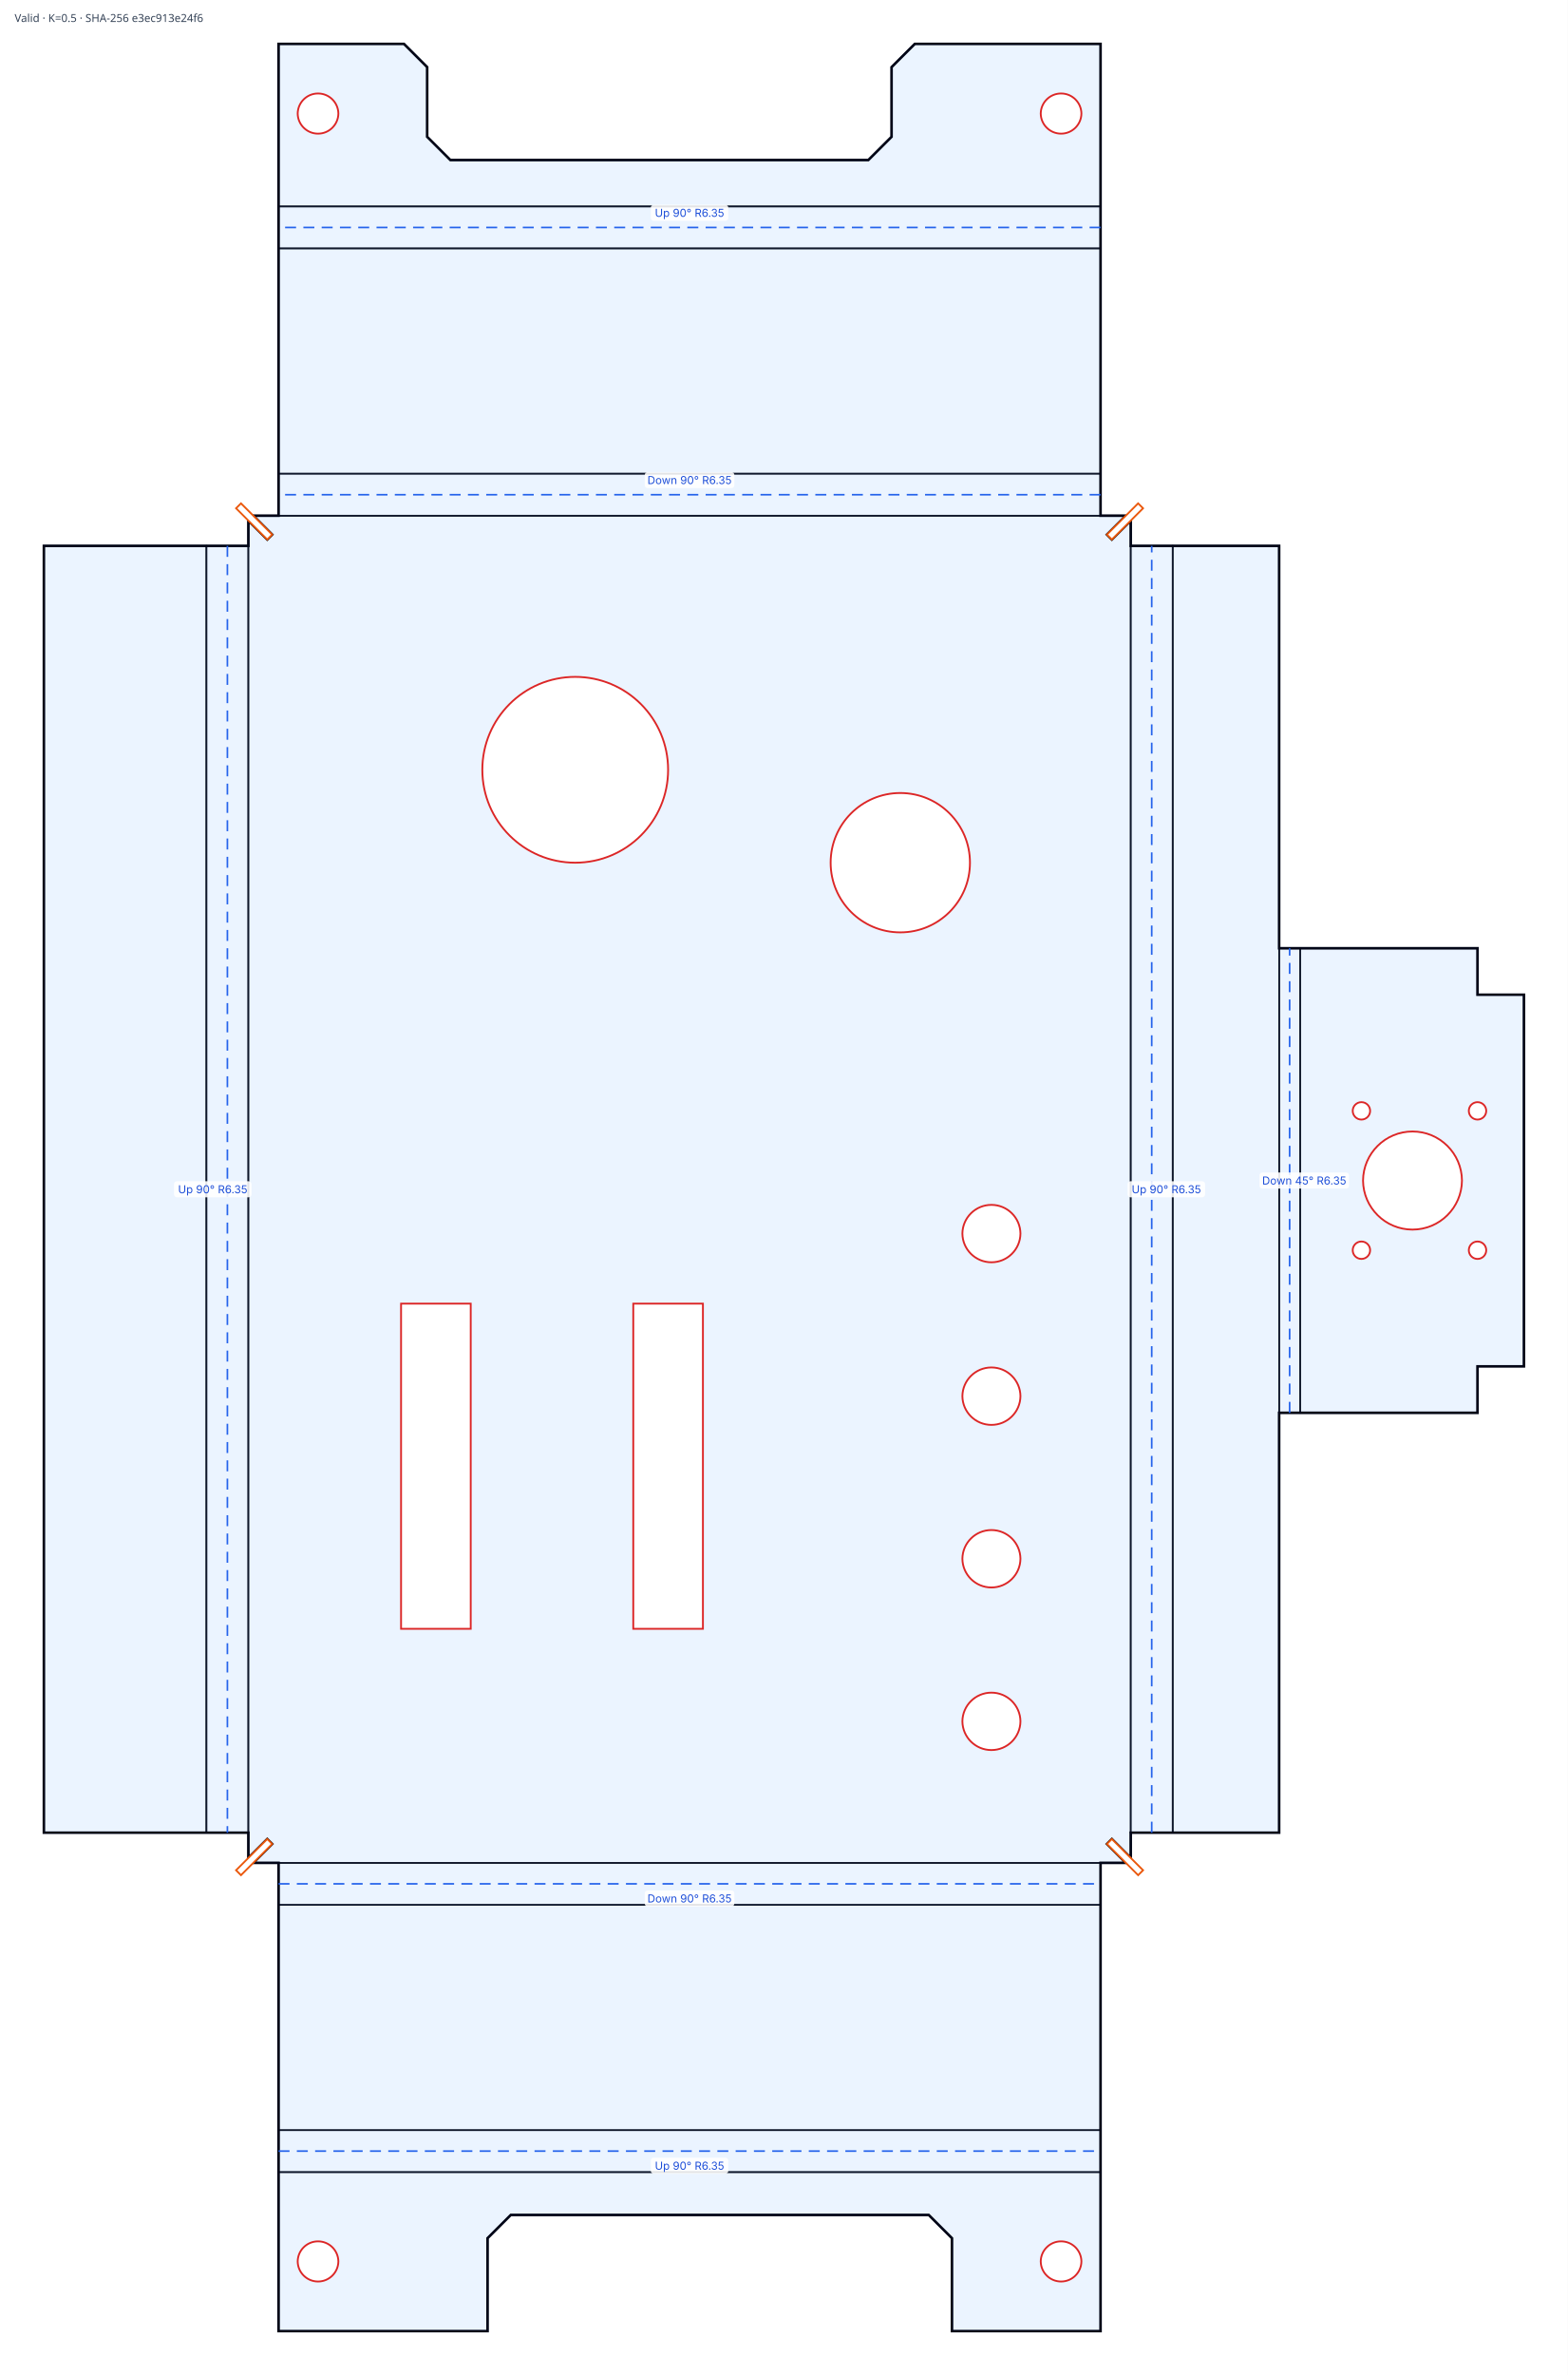
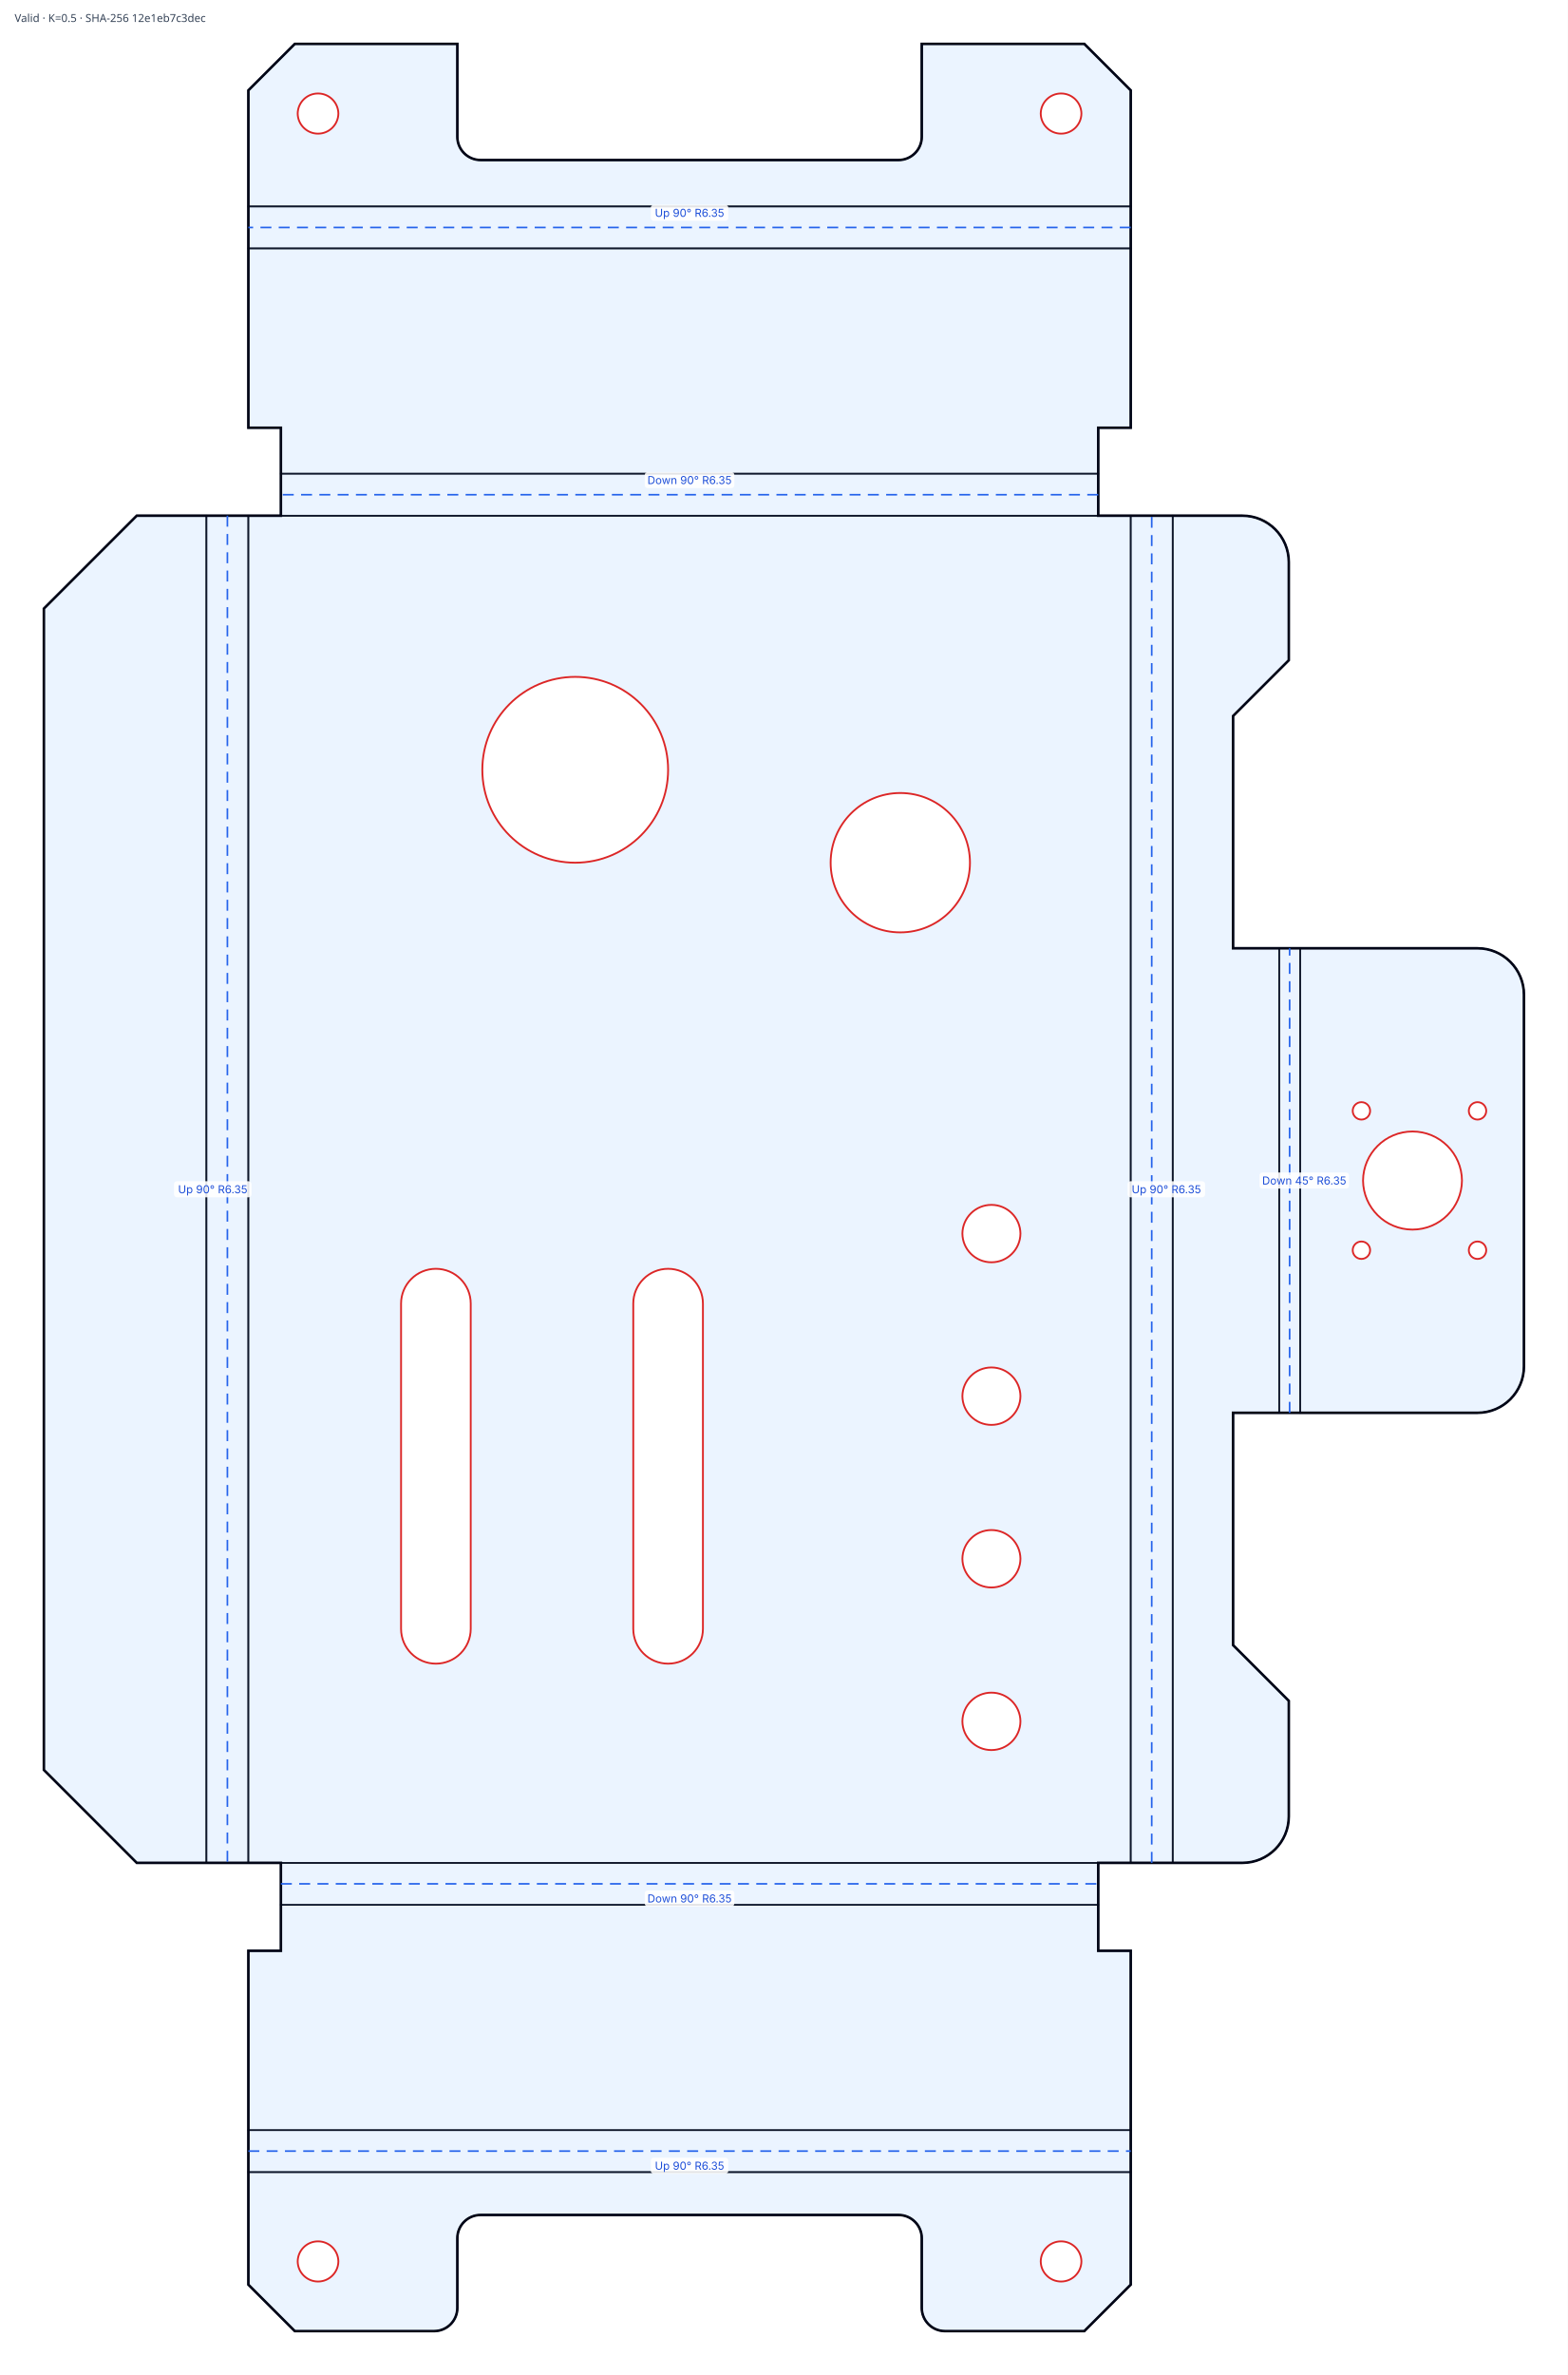
<svg xmlns="http://www.w3.org/2000/svg" width="428.752mm" height="649.298mm" viewBox="0 0 428.752 649.298">
  <rect width="100%" height="100%" fill="white" />
  <g id="sheet-regions" fill="#dbeafe" fill-opacity="0.55" stroke="#0f172a" stroke-width="0.45">
-     <path id="flat-AngledServiceFlange" d="M 404.052 386.246 L 404.052 373.546 L 416.752 373.546 L 416.752 271.946 L 404.052 271.946 L 404.052 259.246 L 355.538 259.246 L 355.538 386.246 L 404.052 386.246 Z" />
+     <path id="flat-AngledServiceFlange" d="M 355.538 386.246 L 404.052 386.246 A 12.7 12.7 0 0 0 416.752 373.546 L 416.752 271.946 A 12.7 12.7 0 0 0 404.052 259.246 L 355.538 259.246 L 355.538 386.246 Z" />
    <path id="flat-AngledServiceFlangeBend" d="M 355.538 386.246 L 355.538 259.246 L 349.802 259.246 L 349.802 386.246 L 355.538 386.246 Z" />
-     <path id="flat-FrontMountingFlange" d="M 76.176 637.298 L 133.326 637.298 L 133.326 611.898 L 139.676 605.548 L 253.976 605.548 L 260.326 611.898 L 260.326 637.298 L 300.966 637.298 L 300.966 593.818 L 76.176 593.818 L 76.176 637.298 Z" />
-     <path id="flat-FrontMountingFlangeBend" d="M 76.176 593.818 L 300.966 593.818 L 300.966 582.347 L 76.176 582.347 L 76.176 593.818 Z" />
-     <path id="flat-FrontWall" d="M 76.176 582.347 L 300.966 582.347 L 300.966 520.755 L 76.176 520.755 L 76.176 582.347 Z" />
-     <path id="flat-FrontWallBend" d="M 76.176 520.755 L 300.966 520.755 L 300.966 509.284 L 76.176 509.284 L 76.176 520.755 Z" />
-     <path id="flat-LeftWall" d="M 12 149.239 L 12 501.029 L 56.45 501.029 L 56.45 149.239 L 12 149.239 Z" />
-     <path id="flat-LeftWallBend" d="M 56.45 149.239 L 56.45 501.029 L 67.921 501.029 L 67.921 149.239 L 56.45 149.239 Z" />
-     <path id="flat-MainDeck" d="M 67.921 509.284 L 76.176 509.284 L 300.966 509.284 L 309.221 509.284 L 309.221 501.029 L 309.221 149.239 L 309.221 140.984 L 300.966 140.984 L 76.176 140.984 L 67.921 140.984 L 67.921 149.239 L 67.921 501.029 L 67.921 509.284 Z" />
-     <path id="flat-RearMountingFlange" d="M 300.966 12 L 250.166 12 L 243.816 18.35 L 243.816 37.4 L 237.466 43.75 L 123.166 43.75 L 116.816 37.4 L 116.816 18.35 L 110.466 12 L 76.176 12 L 76.176 56.45 L 300.966 56.45 L 300.966 12 Z" />
-     <path id="flat-RearMountingFlangeBend" d="M 300.966 56.45 L 76.176 56.45 L 76.176 67.921 L 300.966 67.921 L 300.966 56.45 Z" />
-     <path id="flat-RearWall" d="M 300.966 67.921 L 76.176 67.921 L 76.176 129.513 L 300.966 129.513 L 300.966 67.921 Z" />
-     <path id="flat-RearWallBend" d="M 300.966 129.513 L 76.176 129.513 L 76.176 140.984 L 300.966 140.984 L 300.966 129.513 Z" />
-     <path id="flat-RightWall" d="M 349.802 501.029 L 349.802 149.239 L 320.691 149.239 L 320.691 501.029 L 349.802 501.029 Z" />
-     <path id="flat-RightWallBend" d="M 320.691 501.029 L 320.691 149.239 L 309.221 149.239 L 309.221 501.029 L 320.691 501.029 Z" />
+     <path id="flat-FrontMountingFlange" d="M 67.921 593.818 L 67.921 624.598 L 80.621 637.298 L 118.721 637.298 A 6.35 6.35 0 0 0 125.071 630.948 L 125.071 611.898 A 6.35 6.35 0 0 1 131.421 605.548 L 245.721 605.548 A 6.35 6.35 0 0 1 252.071 611.898 L 252.071 630.948 A 6.35 6.35 0 0 0 258.421 637.298 L 296.521 637.298 L 309.221 624.598 L 309.221 593.818 L 67.921 593.818 Z" />
+     <path id="flat-FrontMountingFlangeBend" d="M 67.921 593.818 L 309.221 593.818 L 309.221 582.347 L 67.921 582.347 L 67.921 593.818 Z" />
+     <path id="flat-FrontWall" d="M 76.811 520.755 L 76.811 533.325 L 67.921 533.325 L 67.921 582.347 L 309.221 582.347 L 309.221 533.325 L 300.331 533.325 L 300.331 520.755 L 76.811 520.755 Z" />
+     <path id="flat-FrontWallBend" d="M 76.811 520.755 L 300.331 520.755 L 300.331 509.284 L 76.811 509.284 L 76.811 520.755 Z" />
+     <path id="flat-LeftWall" d="M 56.45 140.984 L 37.4 140.984 L 12 166.384 L 12 483.884 L 37.4 509.284 L 56.45 509.284 L 56.45 140.984 Z" />
+     <path id="flat-LeftWallBend" d="M 56.45 140.984 L 56.45 509.284 L 67.921 509.284 L 67.921 140.984 L 56.45 140.984 Z" />
+     <path id="flat-MainDeck" d="M 67.921 509.284 L 309.221 509.284 L 309.221 140.984 L 67.921 140.984 L 67.921 509.284 Z" />
+     <path id="flat-RearMountingFlange" d="M 309.221 56.45 L 309.221 24.7 L 296.521 12 L 252.071 12 L 252.071 37.4 A 6.35 6.35 0 0 1 245.721 43.75 L 131.421 43.75 A 6.35 6.35 0 0 1 125.071 37.4 L 125.071 12 L 80.621 12 L 67.921 24.7 L 67.921 56.45 L 309.221 56.45 Z" />
+     <path id="flat-RearMountingFlangeBend" d="M 309.221 56.45 L 67.921 56.45 L 67.921 67.921 L 309.221 67.921 L 309.221 56.45 Z" />
+     <path id="flat-RearWall" d="M 300.331 129.513 L 300.331 116.943 L 309.221 116.943 L 309.221 67.921 L 67.921 67.921 L 67.921 116.943 L 76.811 116.943 L 76.811 129.513 L 300.331 129.513 Z" />
+     <path id="flat-RearWallBend" d="M 300.331 129.513 L 76.811 129.513 L 76.811 140.984 L 300.331 140.984 L 300.331 129.513 Z" />
+     <path id="flat-RightWall" d="M 320.691 509.284 L 339.744 509.284 A 12.7 12.7 0 0 0 352.444 496.584 L 352.444 464.986 L 337.204 449.746 L 337.204 386.246 L 349.802 386.246 L 349.802 259.246 L 337.204 259.246 L 337.204 195.746 L 352.444 180.506 L 352.444 153.684 A 12.7 12.7 0 0 0 339.744 140.984 L 320.691 140.984 L 320.691 509.284 Z" />
+     <path id="flat-RightWallBend" d="M 320.691 509.284 L 320.691 140.984 L 309.221 140.984 L 309.221 509.284 L 320.691 509.284 Z" />
  </g>
-   <path id="exact-blank-contour" d="M 404.052 386.246 L 404.052 373.546 L 416.752 373.546 L 416.752 271.946 L 404.052 271.946 L 404.052 259.246 L 355.538 259.246 L 349.802 259.246 L 349.802 149.239 L 320.691 149.239 L 309.221 149.239 L 309.221 142.331 L 304.057 147.495 L 302.71 146.148 L 307.874 140.984 L 300.966 140.984 L 300.966 129.513 L 300.966 67.921 L 300.966 56.45 L 300.966 12 L 250.166 12 L 243.816 18.35 L 243.816 37.4 L 237.466 43.75 L 123.166 43.75 L 116.816 37.4 L 116.816 18.35 L 110.466 12 L 76.176 12 L 76.176 56.45 L 76.176 67.921 L 76.176 129.513 L 76.176 140.984 L 69.268 140.984 L 74.431 146.148 L 73.084 147.495 L 67.921 142.331 L 67.921 149.239 L 56.45 149.239 L 12 149.239 L 12 501.029 L 56.45 501.029 L 67.921 501.029 L 67.921 507.937 L 73.084 502.773 L 74.431 504.12 L 69.268 509.284 L 76.176 509.284 L 76.176 520.755 L 76.176 582.347 L 76.176 593.818 L 76.176 637.298 L 133.326 637.298 L 133.326 611.898 L 139.676 605.548 L 253.976 605.548 L 260.326 611.898 L 260.326 637.298 L 300.966 637.298 L 300.966 593.818 L 300.966 582.347 L 300.966 520.755 L 300.966 509.284 L 307.874 509.284 L 302.71 504.12 L 304.057 502.773 L 309.221 507.937 L 309.221 501.029 L 320.691 501.029 L 349.802 501.029 L 349.802 386.246 L 355.538 386.246 L 404.052 386.246 Z" fill="none" stroke="#020617" stroke-width="0.7" />
+   <path id="exact-blank-contour" d="M 67.921 56.45 L 67.921 67.921 L 67.921 116.943 L 76.811 116.943 L 76.811 129.513 L 76.811 140.984 L 67.921 140.984 L 56.45 140.984 L 37.4 140.984 L 12 166.384 L 12 483.884 L 37.4 509.284 L 56.45 509.284 L 67.921 509.284 L 76.811 509.284 L 76.811 520.755 L 76.811 533.325 L 67.921 533.325 L 67.921 582.347 L 67.921 593.818 L 67.921 624.598 L 80.621 637.298 L 118.721 637.298 A 6.35 6.35 0 0 0 125.071 630.948 L 125.071 611.898 A 6.35 6.35 0 0 1 131.421 605.548 L 245.721 605.548 A 6.35 6.35 0 0 1 252.071 611.898 L 252.071 630.948 A 6.35 6.35 0 0 0 258.421 637.298 L 296.521 637.298 L 309.221 624.598 L 309.221 593.818 L 309.221 582.347 L 309.221 533.325 L 300.331 533.325 L 300.331 520.755 L 300.331 509.284 L 309.221 509.284 L 320.691 509.284 L 339.744 509.284 A 12.7 12.7 0 0 0 352.444 496.584 L 352.444 464.986 L 337.204 449.746 L 337.204 386.246 L 349.802 386.246 L 355.538 386.246 L 404.052 386.246 A 12.7 12.7 0 0 0 416.752 373.546 L 416.752 271.946 A 12.7 12.7 0 0 0 404.052 259.246 L 355.538 259.246 L 349.802 259.246 L 337.204 259.246 L 337.204 195.746 L 352.444 180.506 L 352.444 153.684 A 12.7 12.7 0 0 0 339.744 140.984 L 320.691 140.984 L 309.221 140.984 L 300.331 140.984 L 300.331 129.513 L 300.331 116.943 L 309.221 116.943 L 309.221 67.921 L 309.221 56.45 L 309.221 24.7 L 296.521 12 L 252.071 12 L 252.071 37.4 A 6.35 6.35 0 0 1 245.721 43.75 L 131.421 43.75 A 6.35 6.35 0 0 1 125.071 37.4 L 125.071 12 L 80.621 12 L 67.921 24.7 L 67.921 56.45 Z" fill="none" stroke="#020617" stroke-width="0.7" />
  <g id="cut-contours" fill="white" stroke="#dc2626" stroke-width="0.5">
    <path id="Ctc03Layout.BaseFastenerPattern[0]" d="M 279.058 470.597 A 7.938 7.938 0 0 0 263.183 470.597 A 7.938 7.938 0 0 0 279.058 470.597 Z" />
    <path id="Ctc03Layout.BaseFastenerPattern[1]" d="M 279.058 426.147 A 7.938 7.938 0 0 0 263.183 426.147 A 7.938 7.938 0 0 0 279.058 426.147 Z" />
    <path id="Ctc03Layout.BaseFastenerPattern[2]" d="M 279.058 381.697 A 7.938 7.938 0 0 0 263.183 381.697 A 7.938 7.938 0 0 0 279.058 381.697 Z" />
    <path id="Ctc03Layout.BaseFastenerPattern[3]" d="M 279.058 337.247 A 7.938 7.938 0 0 0 263.183 337.247 A 7.938 7.938 0 0 0 279.058 337.247 Z" />
    <path id="Ctc03Layout.FrontMountHoles[0]" d="M 92.533 618.25 A 5.563 5.563 0 0 0 81.408 618.25 A 5.563 5.563 0 0 0 92.533 618.25 Z" />
    <path id="Ctc03Layout.FrontMountHoles[1]" d="M 295.733 618.25 A 5.563 5.563 0 0 0 284.608 618.25 A 5.563 5.563 0 0 0 295.733 618.25 Z" />
    <path id="Ctc03Layout.LargeOpeningOnePointFiveInch[0]" d="M 265.253 235.85 A 19.05 19.05 0 0 0 227.153 235.85 A 19.05 19.05 0 0 0 265.253 235.85 Z" />
    <path id="Ctc03Layout.LargeOpeningTwoInch[0]" d="M 182.703 210.45 A 25.4 25.4 0 0 0 131.903 210.45 A 25.4 25.4 0 0 0 182.703 210.45 Z" />
    <path id="Ctc03Layout.RearMountHoles[0]" d="M 295.733 31.047 A 5.563 5.563 0 0 0 284.608 31.047 A 5.563 5.563 0 0 0 295.733 31.047 Z" />
    <path id="Ctc03Layout.RearMountHoles[1]" d="M 92.533 31.047 A 5.563 5.563 0 0 0 81.408 31.047 A 5.563 5.563 0 0 0 92.533 31.047 Z" />
    <path id="Ctc03Layout.ServiceHole[0]" d="M 399.799 322.746 A 13.526 13.526 0 0 0 372.748 322.746 A 13.526 13.526 0 0 0 399.799 322.746 Z" />
    <path id="Ctc03Layout.ServiceInnerHoles[0]" d="M 374.685 341.796 A 2.381 2.381 0 0 0 369.922 341.796 A 2.381 2.381 0 0 0 374.685 341.796 Z" />
    <path id="Ctc03Layout.ServiceInnerHoles[1]" d="M 374.685 303.696 A 2.381 2.381 0 0 0 369.922 303.696 A 2.381 2.381 0 0 0 374.685 303.696 Z" />
    <path id="Ctc03Layout.ServiceOuterHoles[0]" d="M 406.435 341.796 A 2.381 2.381 0 0 0 401.672 341.796 A 2.381 2.381 0 0 0 406.435 341.796 Z" />
    <path id="Ctc03Layout.ServiceOuterHoles[1]" d="M 406.435 303.696 A 2.381 2.381 0 0 0 401.672 303.696 A 2.381 2.381 0 0 0 406.435 303.696 Z" />
-     <path id="Ctc03Layout.VentSlots[0]" d="M 109.678 445.299 L 128.728 445.299 L 128.728 356.399 L 109.678 356.399 L 109.678 445.299 Z" />
-     <path id="Ctc03Layout.VentSlots[1]" d="M 173.178 445.299 L 192.228 445.299 L 192.228 356.399 L 173.178 356.399 L 173.178 445.299 Z" />
+     <path id="Ctc03Layout.VentSlots[0]" d="M 109.678 445.299 A 9.525 9.525 0 0 0 128.728 445.299 L 128.728 356.399 A 9.525 9.525 0 0 0 109.678 356.399 L 109.678 445.299 Z" />
+     <path id="Ctc03Layout.VentSlots[1]" d="M 173.178 445.299 A 9.525 9.525 0 0 0 192.228 445.299 L 192.228 356.399 A 9.525 9.525 0 0 0 173.178 356.399 L 173.178 445.299 Z" />
  </g>
  <g id="corner-reliefs" fill="white" stroke="#ea580c" stroke-width="0.5">
-     <path id="relief-FrontWall-RightWall" d="M 312.588 511.305 L 304.057 502.773 L 302.71 504.12 L 311.241 512.652 L 312.588 511.305 Z" />
-     <path id="relief-LeftWall-FrontWall" d="M 65.9 512.652 L 74.431 504.12 L 73.084 502.773 L 64.553 511.305 L 65.9 512.652 Z" />
-     <path id="relief-RearWall-LeftWall" d="M 64.553 138.963 L 73.084 147.495 L 74.431 146.148 L 65.9 137.616 L 64.553 138.963 Z" />
-     <path id="relief-RightWall-RearWall" d="M 311.241 137.616 L 302.71 146.148 L 304.057 147.495 L 312.588 138.963 L 311.241 137.616 Z" />
-   </g>
+ </g>
  <g id="bend-lines" fill="none" stroke="#2563eb" stroke-width="0.45" stroke-dasharray="3 2">
    <line x1="352.67" y1="386.246" x2="352.67" y2="259.246" />
-     <line x1="76.176" y1="588.083" x2="300.966" y2="588.083" />
-     <line x1="76.176" y1="515.019" x2="300.966" y2="515.019" />
-     <line x1="62.185" y1="149.239" x2="62.185" y2="501.029" />
-     <line x1="300.966" y1="62.185" x2="76.176" y2="62.185" />
-     <line x1="300.966" y1="135.249" x2="76.176" y2="135.249" />
-     <line x1="314.956" y1="501.029" x2="314.956" y2="149.239" />
+     <line x1="67.921" y1="588.083" x2="309.221" y2="588.083" />
+     <line x1="76.811" y1="515.019" x2="300.331" y2="515.019" />
+     <line x1="62.185" y1="140.984" x2="62.185" y2="509.284" />
+     <line x1="309.221" y1="62.185" x2="67.921" y2="62.185" />
+     <line x1="300.331" y1="135.249" x2="76.811" y2="135.249" />
+     <line x1="314.956" y1="509.284" x2="314.956" y2="140.984" />
  </g>
  <g id="bend-labels" stroke="none" font-family="Inter, 'Segoe UI', Arial, sans-serif" font-size="3" text-anchor="middle" dominant-baseline="central">
    <rect x="344.42" y="320.546" width="24.5" height="4.4" rx="0.8" fill="white" fill-opacity="0.88" />
    <text x="356.67" y="322.746" fill="#1d4ed8">Down 45° R6.35</text>
    <rect x="177.971" y="589.883" width="21.2" height="4.4" rx="0.8" fill="white" fill-opacity="0.88" />
    <text x="188.571" y="592.083" fill="#1d4ed8">Up 90° R6.35</text>
    <rect x="176.321" y="516.819" width="24.5" height="4.4" rx="0.8" fill="white" fill-opacity="0.88" />
    <text x="188.571" y="519.019" fill="#1d4ed8">Down 90° R6.35</text>
    <rect x="47.585" y="322.934" width="21.2" height="4.4" rx="0.8" fill="white" fill-opacity="0.88" />
    <text x="58.185" y="325.134" fill="#1d4ed8">Up 90° R6.35</text>
    <rect x="177.971" y="55.985" width="21.2" height="4.4" rx="0.8" fill="white" fill-opacity="0.88" />
    <text x="188.571" y="58.185" fill="#1d4ed8">Up 90° R6.35</text>
    <rect x="176.321" y="129.049" width="24.5" height="4.4" rx="0.8" fill="white" fill-opacity="0.88" />
    <text x="188.571" y="131.249" fill="#1d4ed8">Down 90° R6.35</text>
    <rect x="308.356" y="322.934" width="21.2" height="4.4" rx="0.8" fill="white" fill-opacity="0.88" />
    <text x="318.956" y="325.134" fill="#1d4ed8">Up 90° R6.35</text>
  </g>
-   <text x="4" y="6" font-family="sans-serif" font-size="3" fill="#334155">Valid · K=0.5 · SHA-256 e3ec913e24f6</text>
+   <text x="4" y="6" font-family="sans-serif" font-size="3" fill="#334155">Valid · K=0.5 · SHA-256 12e1eb7c3dec</text>
</svg>
